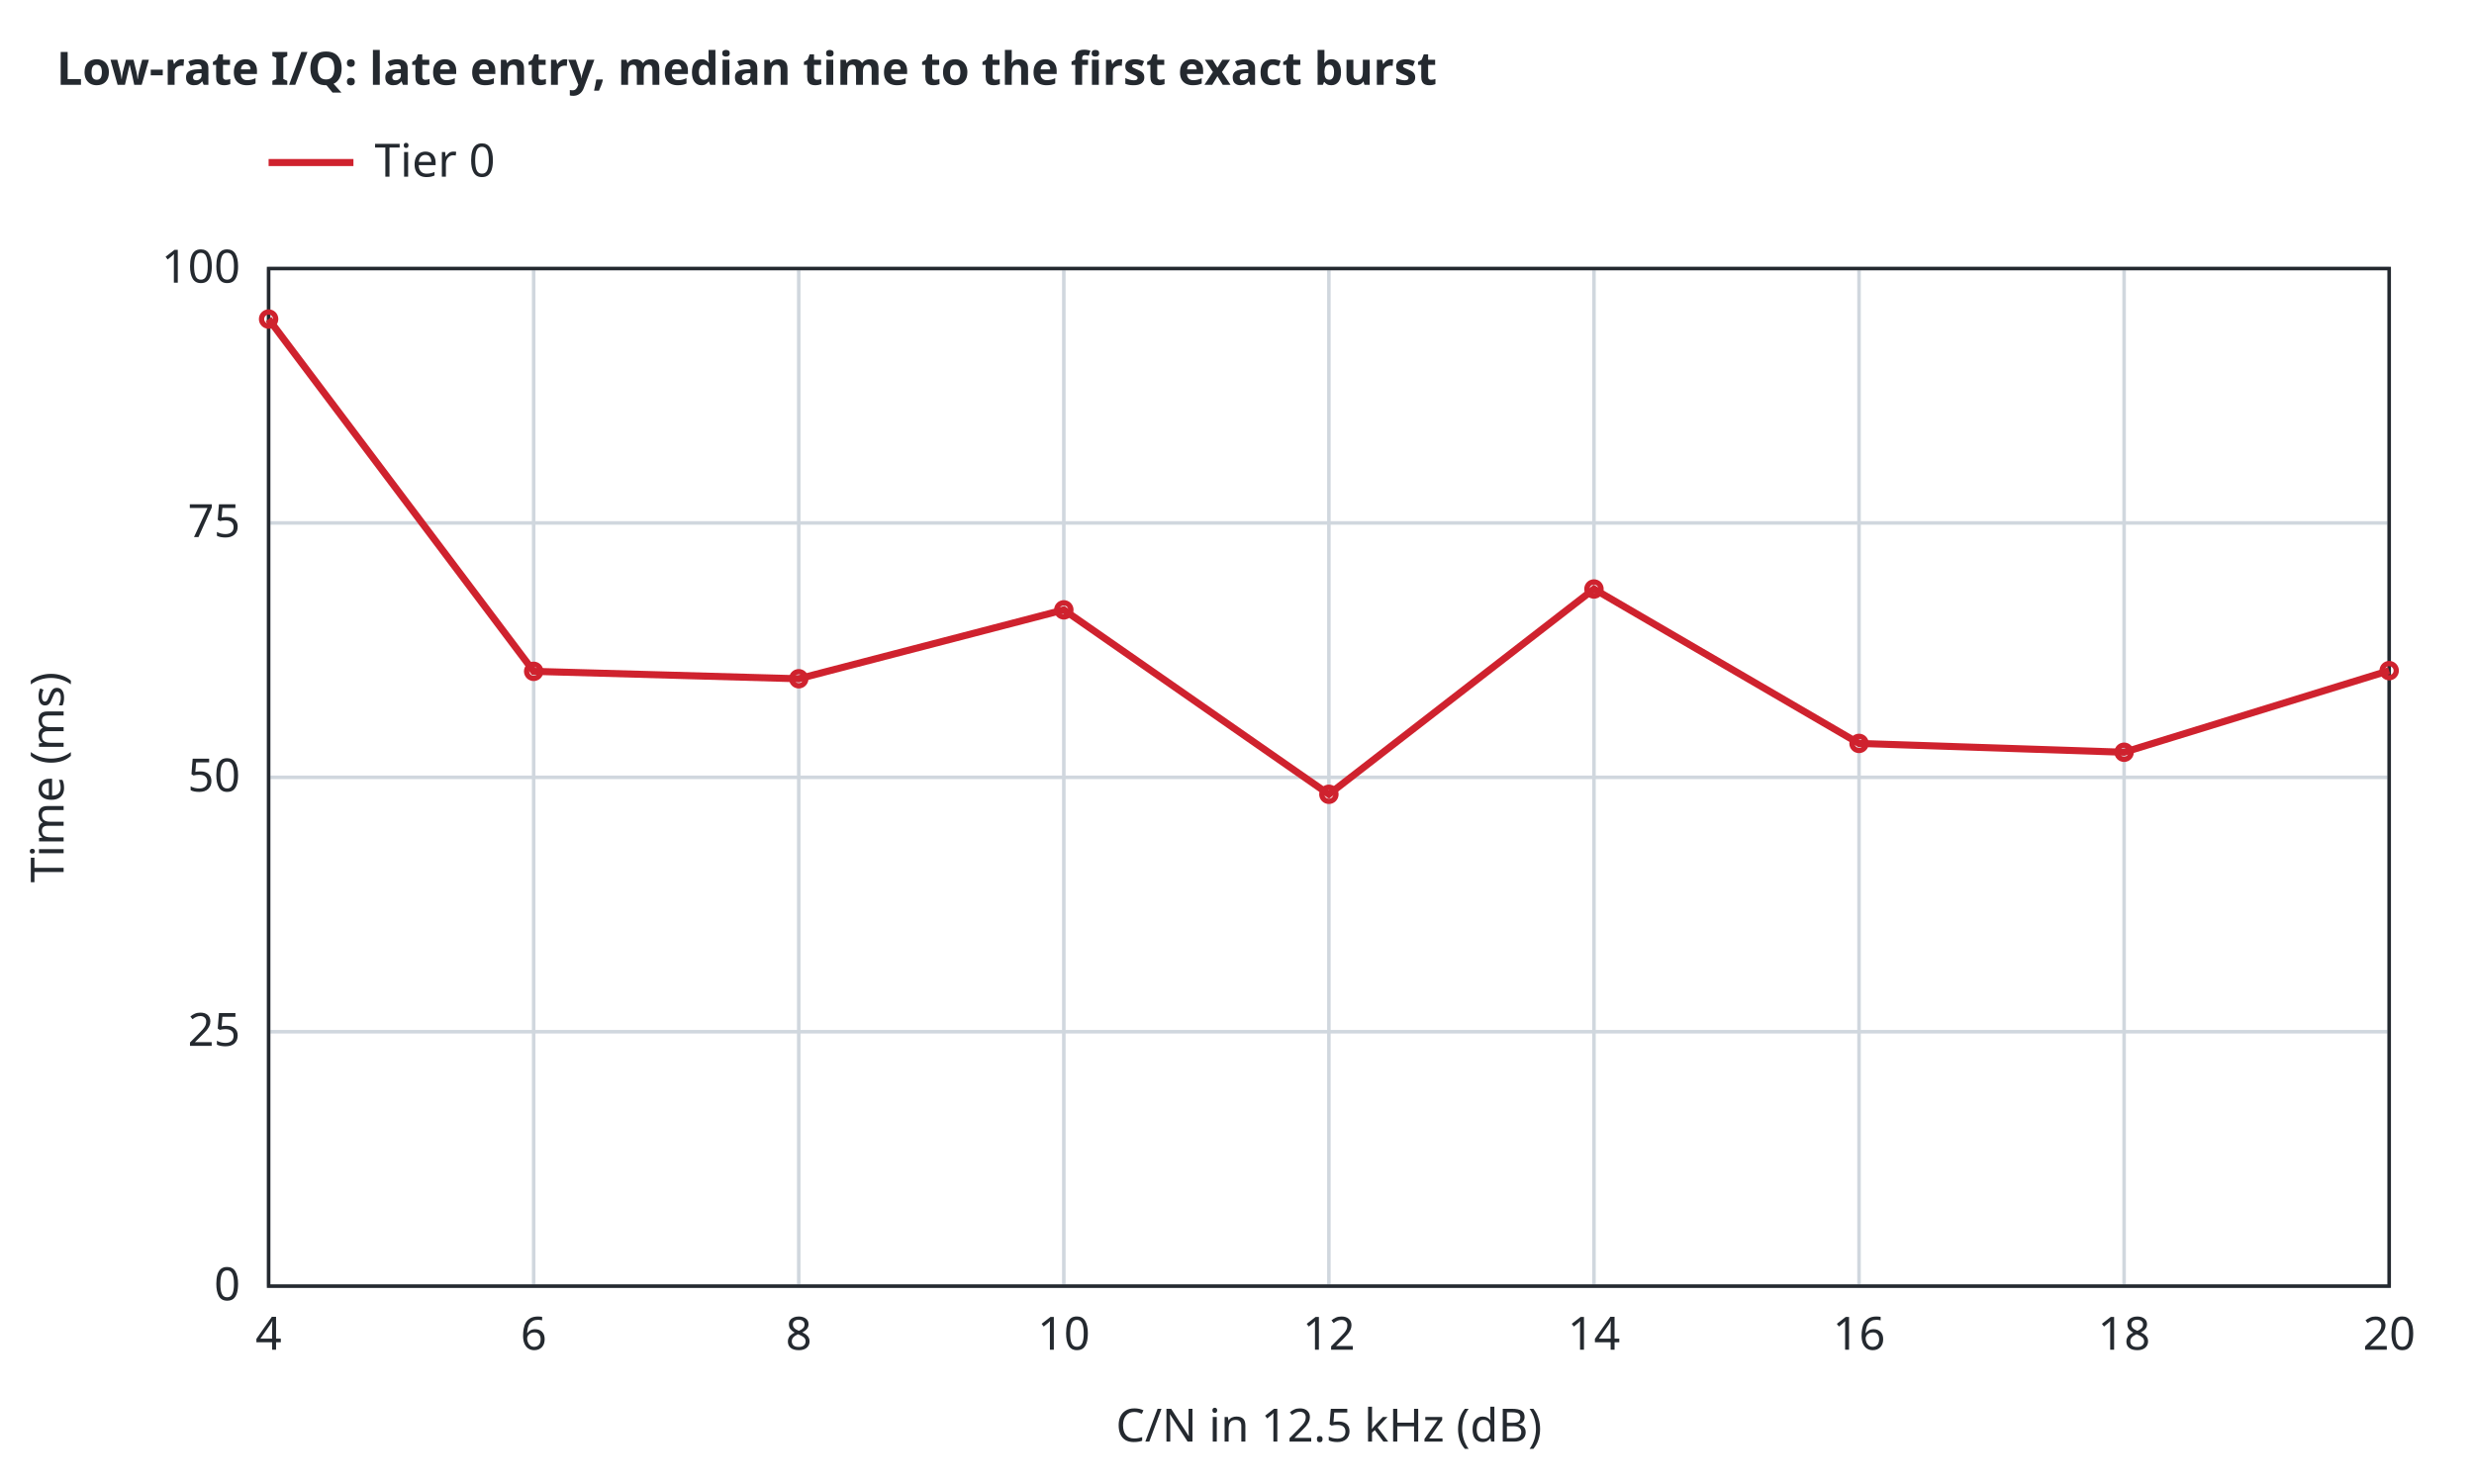
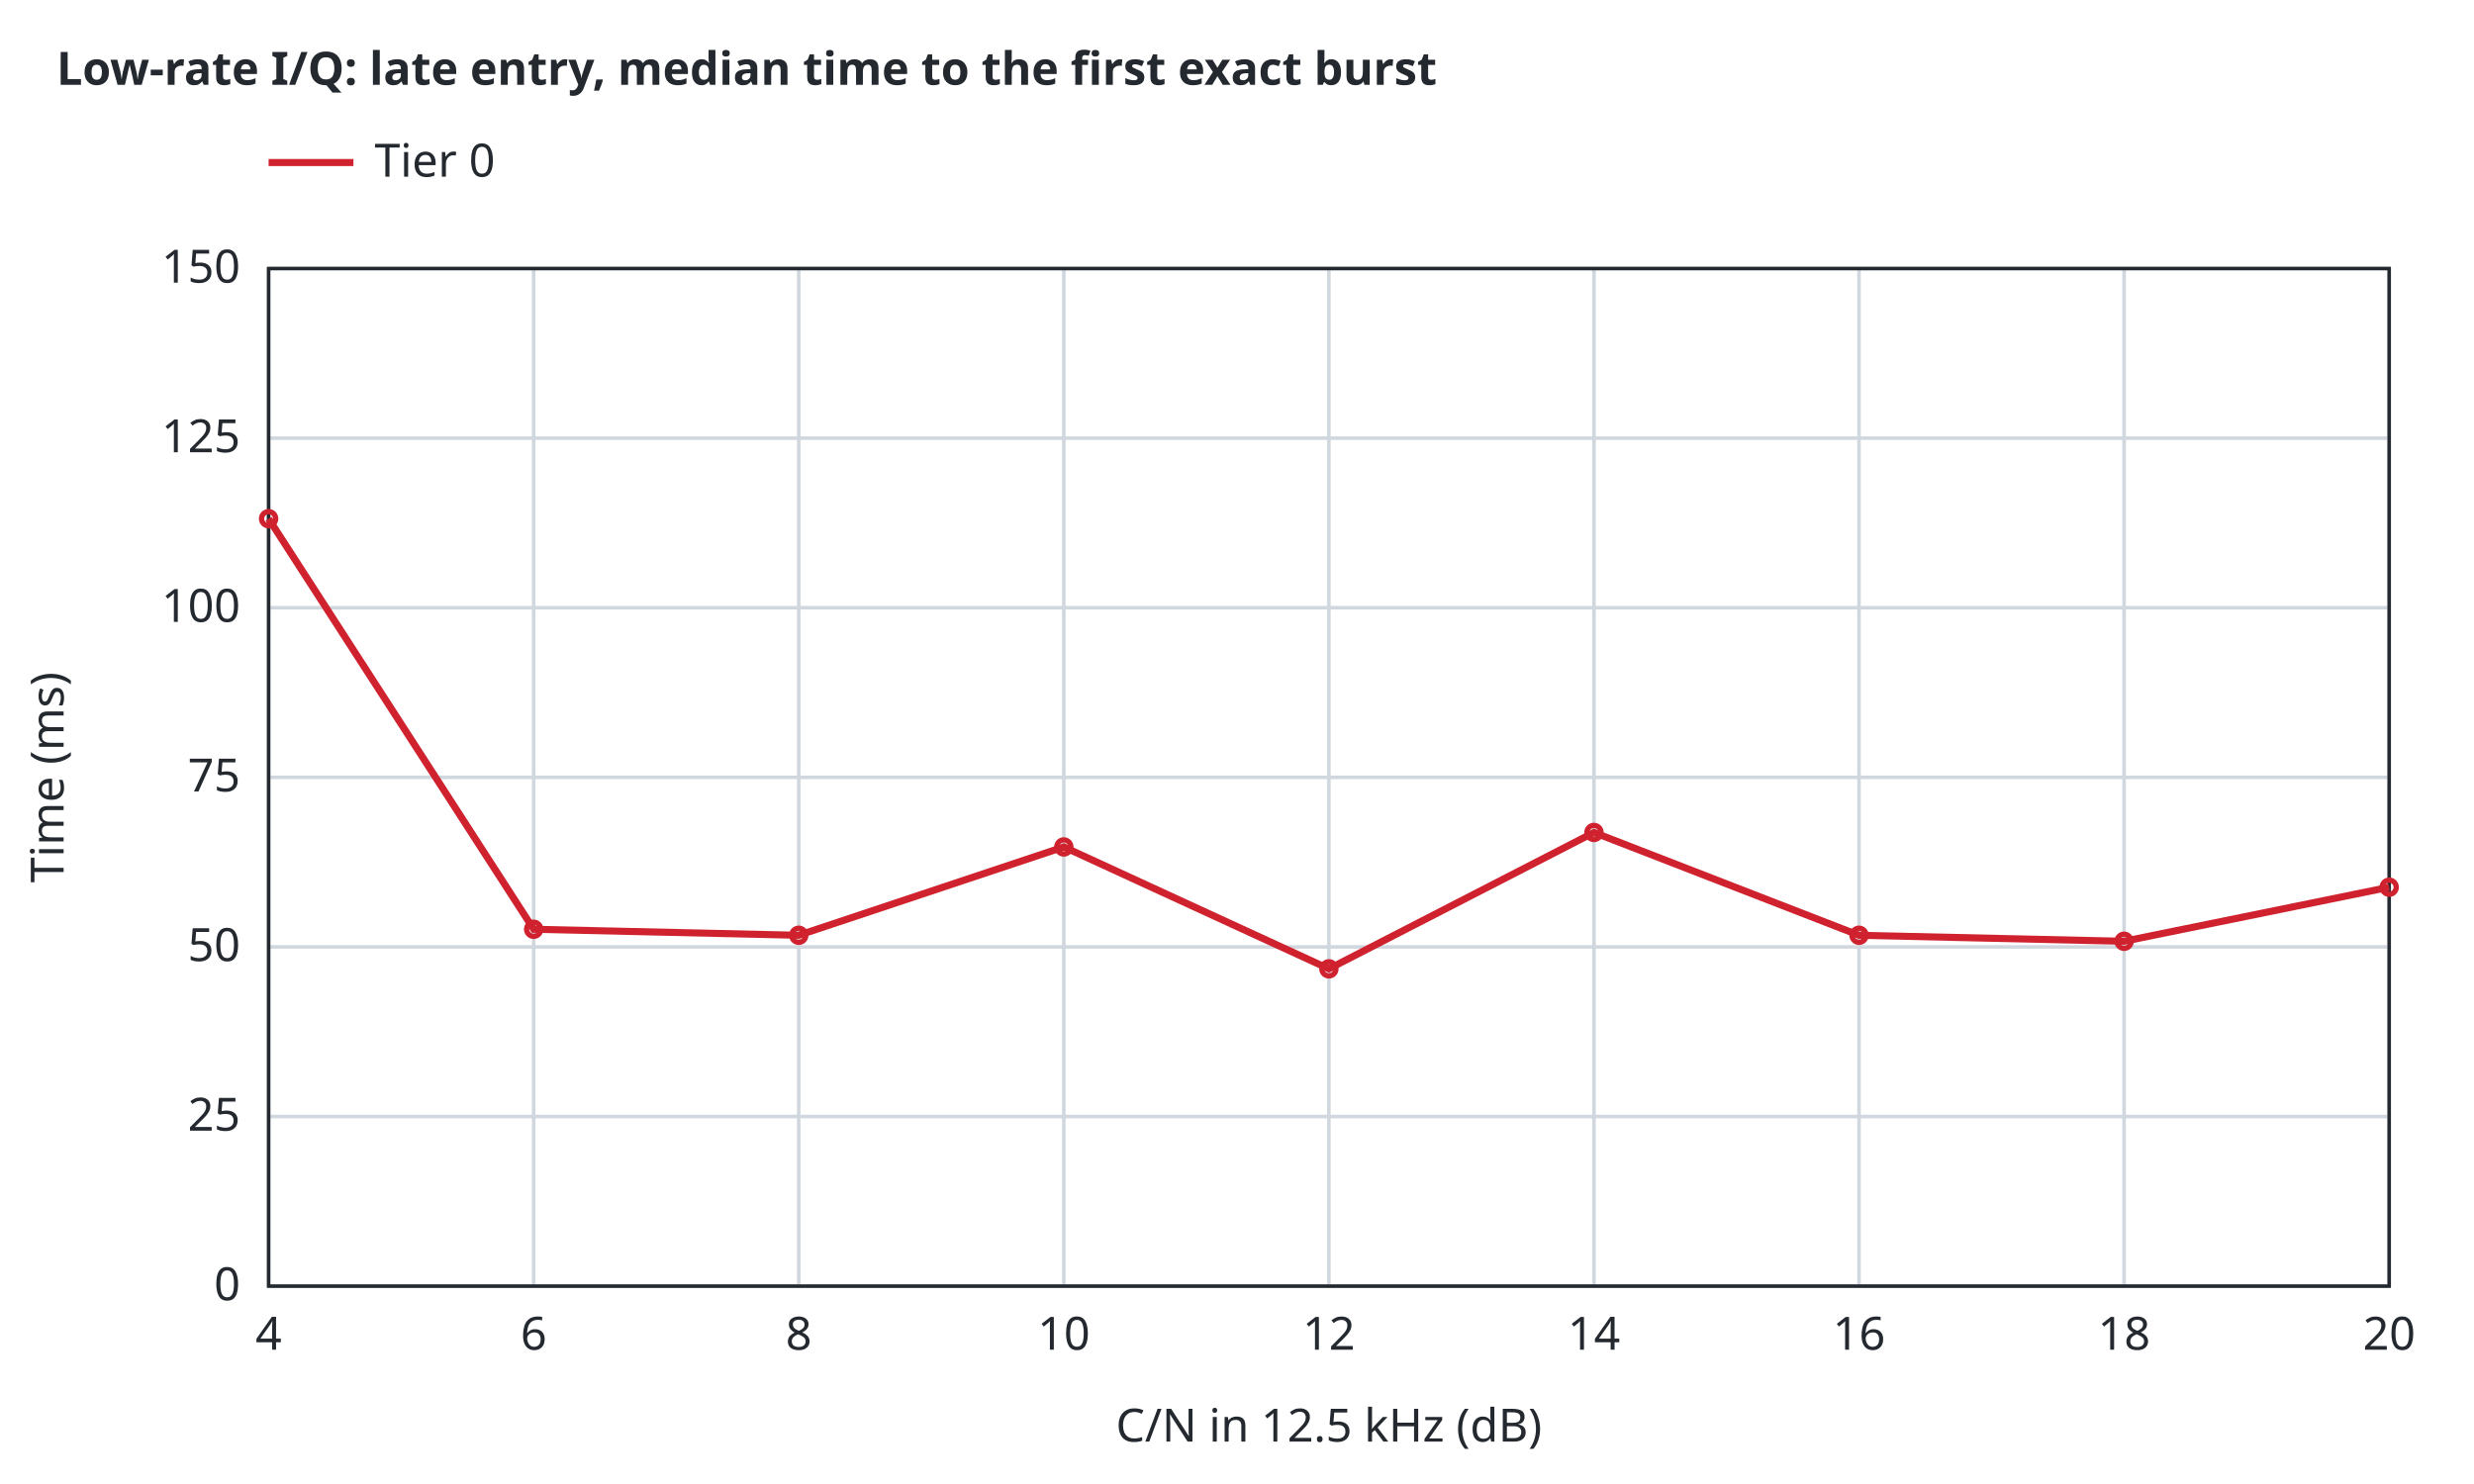
<svg xmlns="http://www.w3.org/2000/svg" width="700" height="420" viewBox="0 0 700 420">
  <style>text{font-family:sans-serif;font-size:13px;fill:#24292f}.t{font-weight:600}.bg{fill:#ffffff}.ax{stroke:#24292f;stroke-width:1;fill:none}.gr{stroke:#d0d7de;stroke-width:1}.mi{stroke:#eaeef2;stroke-width:1}.r0{stroke:#6e7781}.r1{stroke:#bc4c00}.r2{stroke:#8250df}.r3{stroke:#1b7c83}.r4{stroke:#9a6700}.s1{stroke:#cf222e}.s2{stroke:#0969da}.s3{stroke:#1a7f37}.s4{stroke:#9a6700}.q0{fill:#6e7781}.q1{fill:#bc4c00}.q2{fill:#8250df}.f1{fill:#cf222e}.f2{fill:#0969da}.f3{fill:#1a7f37}.f4{fill:#9a6700}.l{fill:none;stroke-width:2}.p{fill:none;stroke-width:1.5}.e{fill:none;stroke-width:1;stroke-opacity:.25}@media (prefers-color-scheme:dark){text{fill:#e6edf3}.bg{fill:#0d1117}.ax{stroke:#8b949e}.gr{stroke:#30363d}.mi{stroke:#21262d}.r0{stroke:#8b949e}.r1{stroke:#f0883e}.r2{stroke:#d2a8ff}.r3{stroke:#39c5cf}.r4{stroke:#d29922}.s1{stroke:#ff7b72}.s2{stroke:#58a6ff}.s3{stroke:#3fb950}.s4{stroke:#d29922}.q0{fill:#8b949e}.q1{fill:#f0883e}.q2{fill:#d2a8ff}.f1{fill:#ff7b72}.f2{fill:#58a6ff}.f3{fill:#3fb950}.f4{fill:#d29922}}</style>
  <rect class="bg" width="100%" height="100%" />
  <text class="t" x="16" y="24">Low-rate I/Q: late entry, median time to the first exact burst</text>
  <line class="gr" x1="76.0" y1="364.0" x2="76.0" y2="76.0" />
  <text x="76.0" y="382.0" text-anchor="middle">4</text>
  <line class="gr" x1="151.0" y1="364.0" x2="151.0" y2="76.0" />
  <text x="151.0" y="382.0" text-anchor="middle">6</text>
  <line class="gr" x1="226.0" y1="364.0" x2="226.0" y2="76.0" />
  <text x="226.0" y="382.0" text-anchor="middle">8</text>
  <line class="gr" x1="301.0" y1="364.0" x2="301.0" y2="76.0" />
  <text x="301.0" y="382.0" text-anchor="middle">10</text>
  <line class="gr" x1="376.0" y1="364.0" x2="376.0" y2="76.0" />
  <text x="376.0" y="382.0" text-anchor="middle">12</text>
  <line class="gr" x1="451.0" y1="364.0" x2="451.0" y2="76.0" />
  <text x="451.0" y="382.0" text-anchor="middle">14</text>
  <line class="gr" x1="526.0" y1="364.0" x2="526.0" y2="76.0" />
  <text x="526.0" y="382.0" text-anchor="middle">16</text>
  <line class="gr" x1="601.0" y1="364.0" x2="601.0" y2="76.0" />
  <text x="601.0" y="382.0" text-anchor="middle">18</text>
  <line class="gr" x1="676.0" y1="364.0" x2="676.0" y2="76.0" />
  <text x="676.0" y="382.0" text-anchor="middle">20</text>
  <line class="gr" x1="76.0" y1="364.0" x2="676.0" y2="364.0" />
  <text x="68.0" y="368.0" text-anchor="end">0</text>
-   <line class="gr" x1="76.0" y1="292.0" x2="676.0" y2="292.0" />
-   <text x="68.0" y="296.0" text-anchor="end">25</text>
+   <line class="gr" x1="76.0" y1="316.0" x2="676.0" y2="316.0" />
+   <text x="68.0" y="320.0" text-anchor="end">25</text>
+   <line class="gr" x1="76.0" y1="268.0" x2="676.0" y2="268.0" />
+   <text x="68.0" y="272.0" text-anchor="end">50</text>
  <line class="gr" x1="76.0" y1="220.0" x2="676.0" y2="220.0" />
-   <text x="68.0" y="224.0" text-anchor="end">50</text>
-   <line class="gr" x1="76.0" y1="148.0" x2="676.0" y2="148.0" />
-   <text x="68.0" y="152.0" text-anchor="end">75</text>
+   <text x="68.0" y="224.0" text-anchor="end">75</text>
+   <line class="gr" x1="76.0" y1="172.0" x2="676.0" y2="172.0" />
+   <text x="68.0" y="176.0" text-anchor="end">100</text>
+   <line class="gr" x1="76.0" y1="124.0" x2="676.0" y2="124.0" />
+   <text x="68.0" y="128.0" text-anchor="end">125</text>
  <line class="gr" x1="76.0" y1="76.0" x2="676.0" y2="76.0" />
-   <text x="68.0" y="80.0" text-anchor="end">100</text>
+   <text x="68.0" y="80.0" text-anchor="end">150</text>
  <rect class="ax" x="76.0" y="76.0" width="600.0" height="288.0" />
  <text x="376.0" y="408.0" text-anchor="middle">C/N in 12.5 kHz (dB)</text>
  <text x="18" y="220.0" text-anchor="middle" transform="rotate(-90 18 220.0)">Time (ms)</text>
-   <path class="l s1" d="M76.0,90.3 L151.0,190.0 L226.0,192.1 L301.0,172.6 L376.0,224.8 L451.0,166.7 L526.0,210.4 L601.0,212.9 L676.0,189.8" />
-   <circle class="p s1" cx="76.0" cy="90.3" r="2" />
-   <circle class="p s1" cx="151.0" cy="190.0" r="2" />
-   <circle class="p s1" cx="226.0" cy="192.1" r="2" />
-   <circle class="p s1" cx="301.0" cy="172.6" r="2" />
-   <circle class="p s1" cx="376.0" cy="224.8" r="2" />
-   <circle class="p s1" cx="451.0" cy="166.7" r="2" />
-   <circle class="p s1" cx="526.0" cy="210.4" r="2" />
-   <circle class="p s1" cx="601.0" cy="212.9" r="2" />
-   <circle class="p s1" cx="676.0" cy="189.8" r="2" />
+   <path class="l s1" d="M76.0,146.8 L151.0,263.0 L226.0,264.7 L301.0,239.7 L376.0,274.2 L451.0,235.6 L526.0,264.7 L601.0,266.4 L676.0,251.1" />
+   <circle class="p s1" cx="76.0" cy="146.8" r="2" />
+   <circle class="p s1" cx="151.0" cy="263.0" r="2" />
+   <circle class="p s1" cx="226.0" cy="264.7" r="2" />
+   <circle class="p s1" cx="301.0" cy="239.7" r="2" />
+   <circle class="p s1" cx="376.0" cy="274.2" r="2" />
+   <circle class="p s1" cx="451.0" cy="235.6" r="2" />
+   <circle class="p s1" cx="526.0" cy="264.7" r="2" />
+   <circle class="p s1" cx="601.0" cy="266.4" r="2" />
+   <circle class="p s1" cx="676.0" cy="251.1" r="2" />
  <line class="l s1" x1="76.0" y1="46.0" x2="100.0" y2="46.0" />
  <text x="106.0" y="50.0">Tier 0</text>
</svg>
